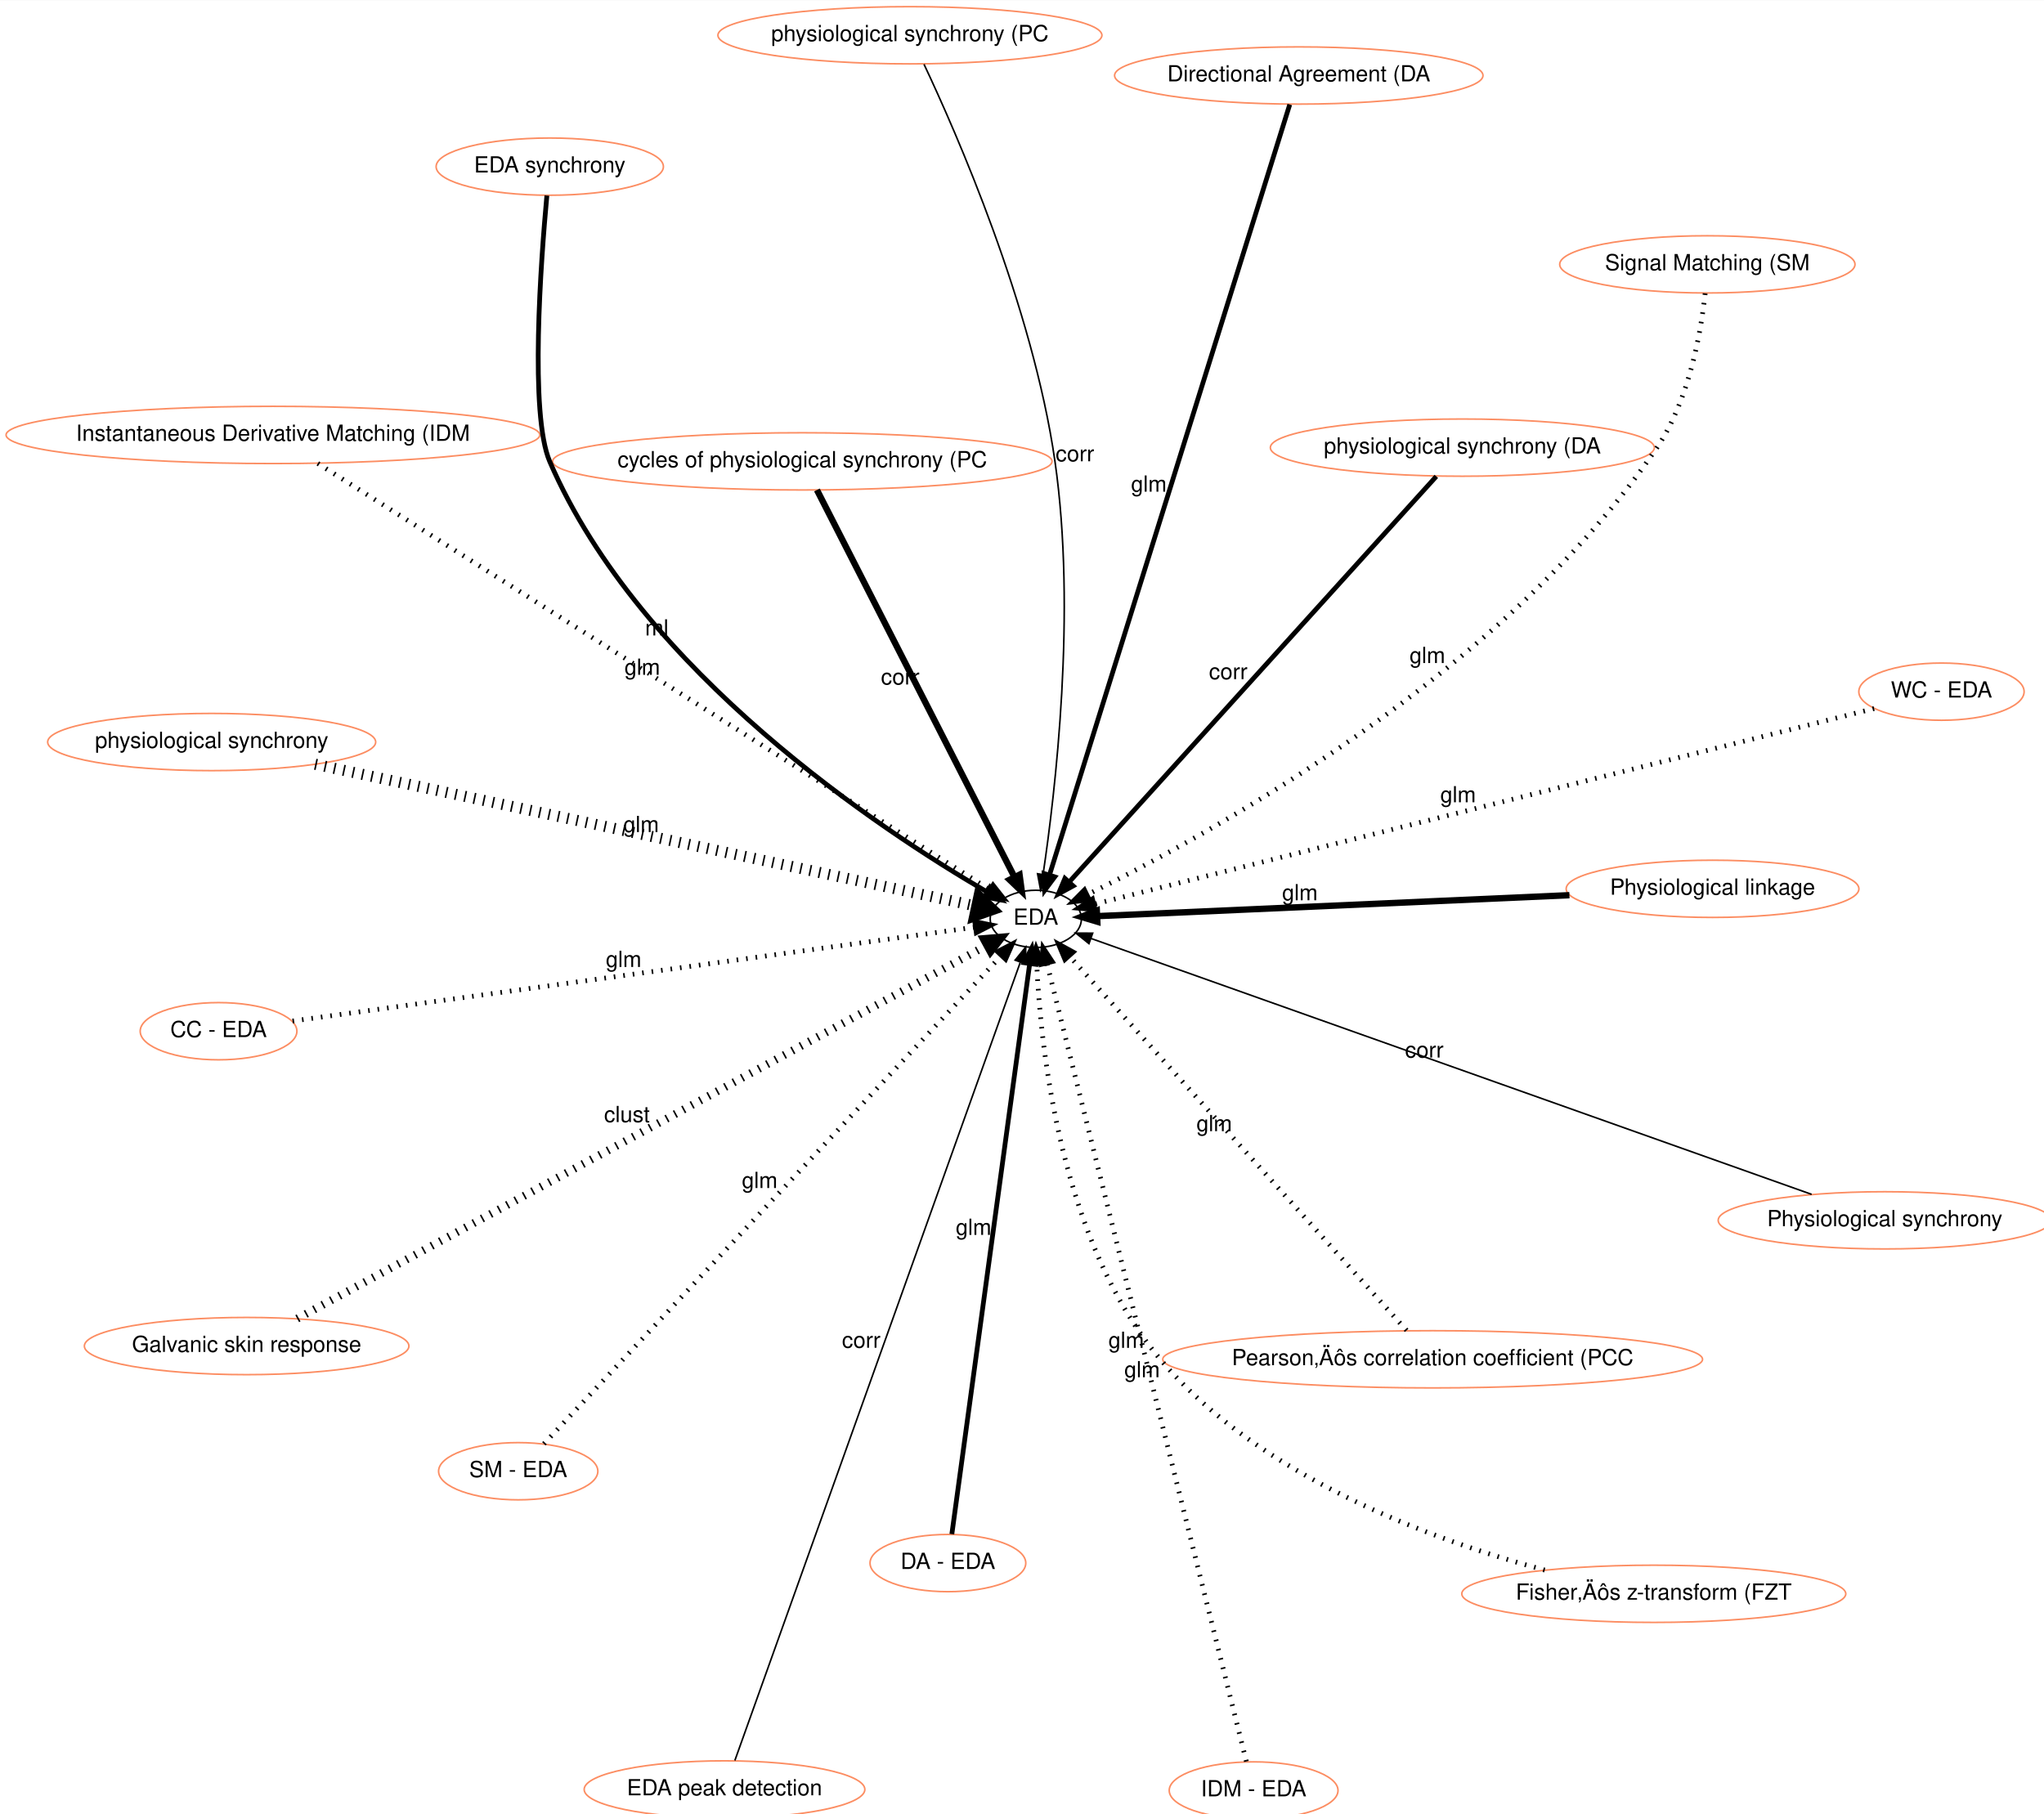
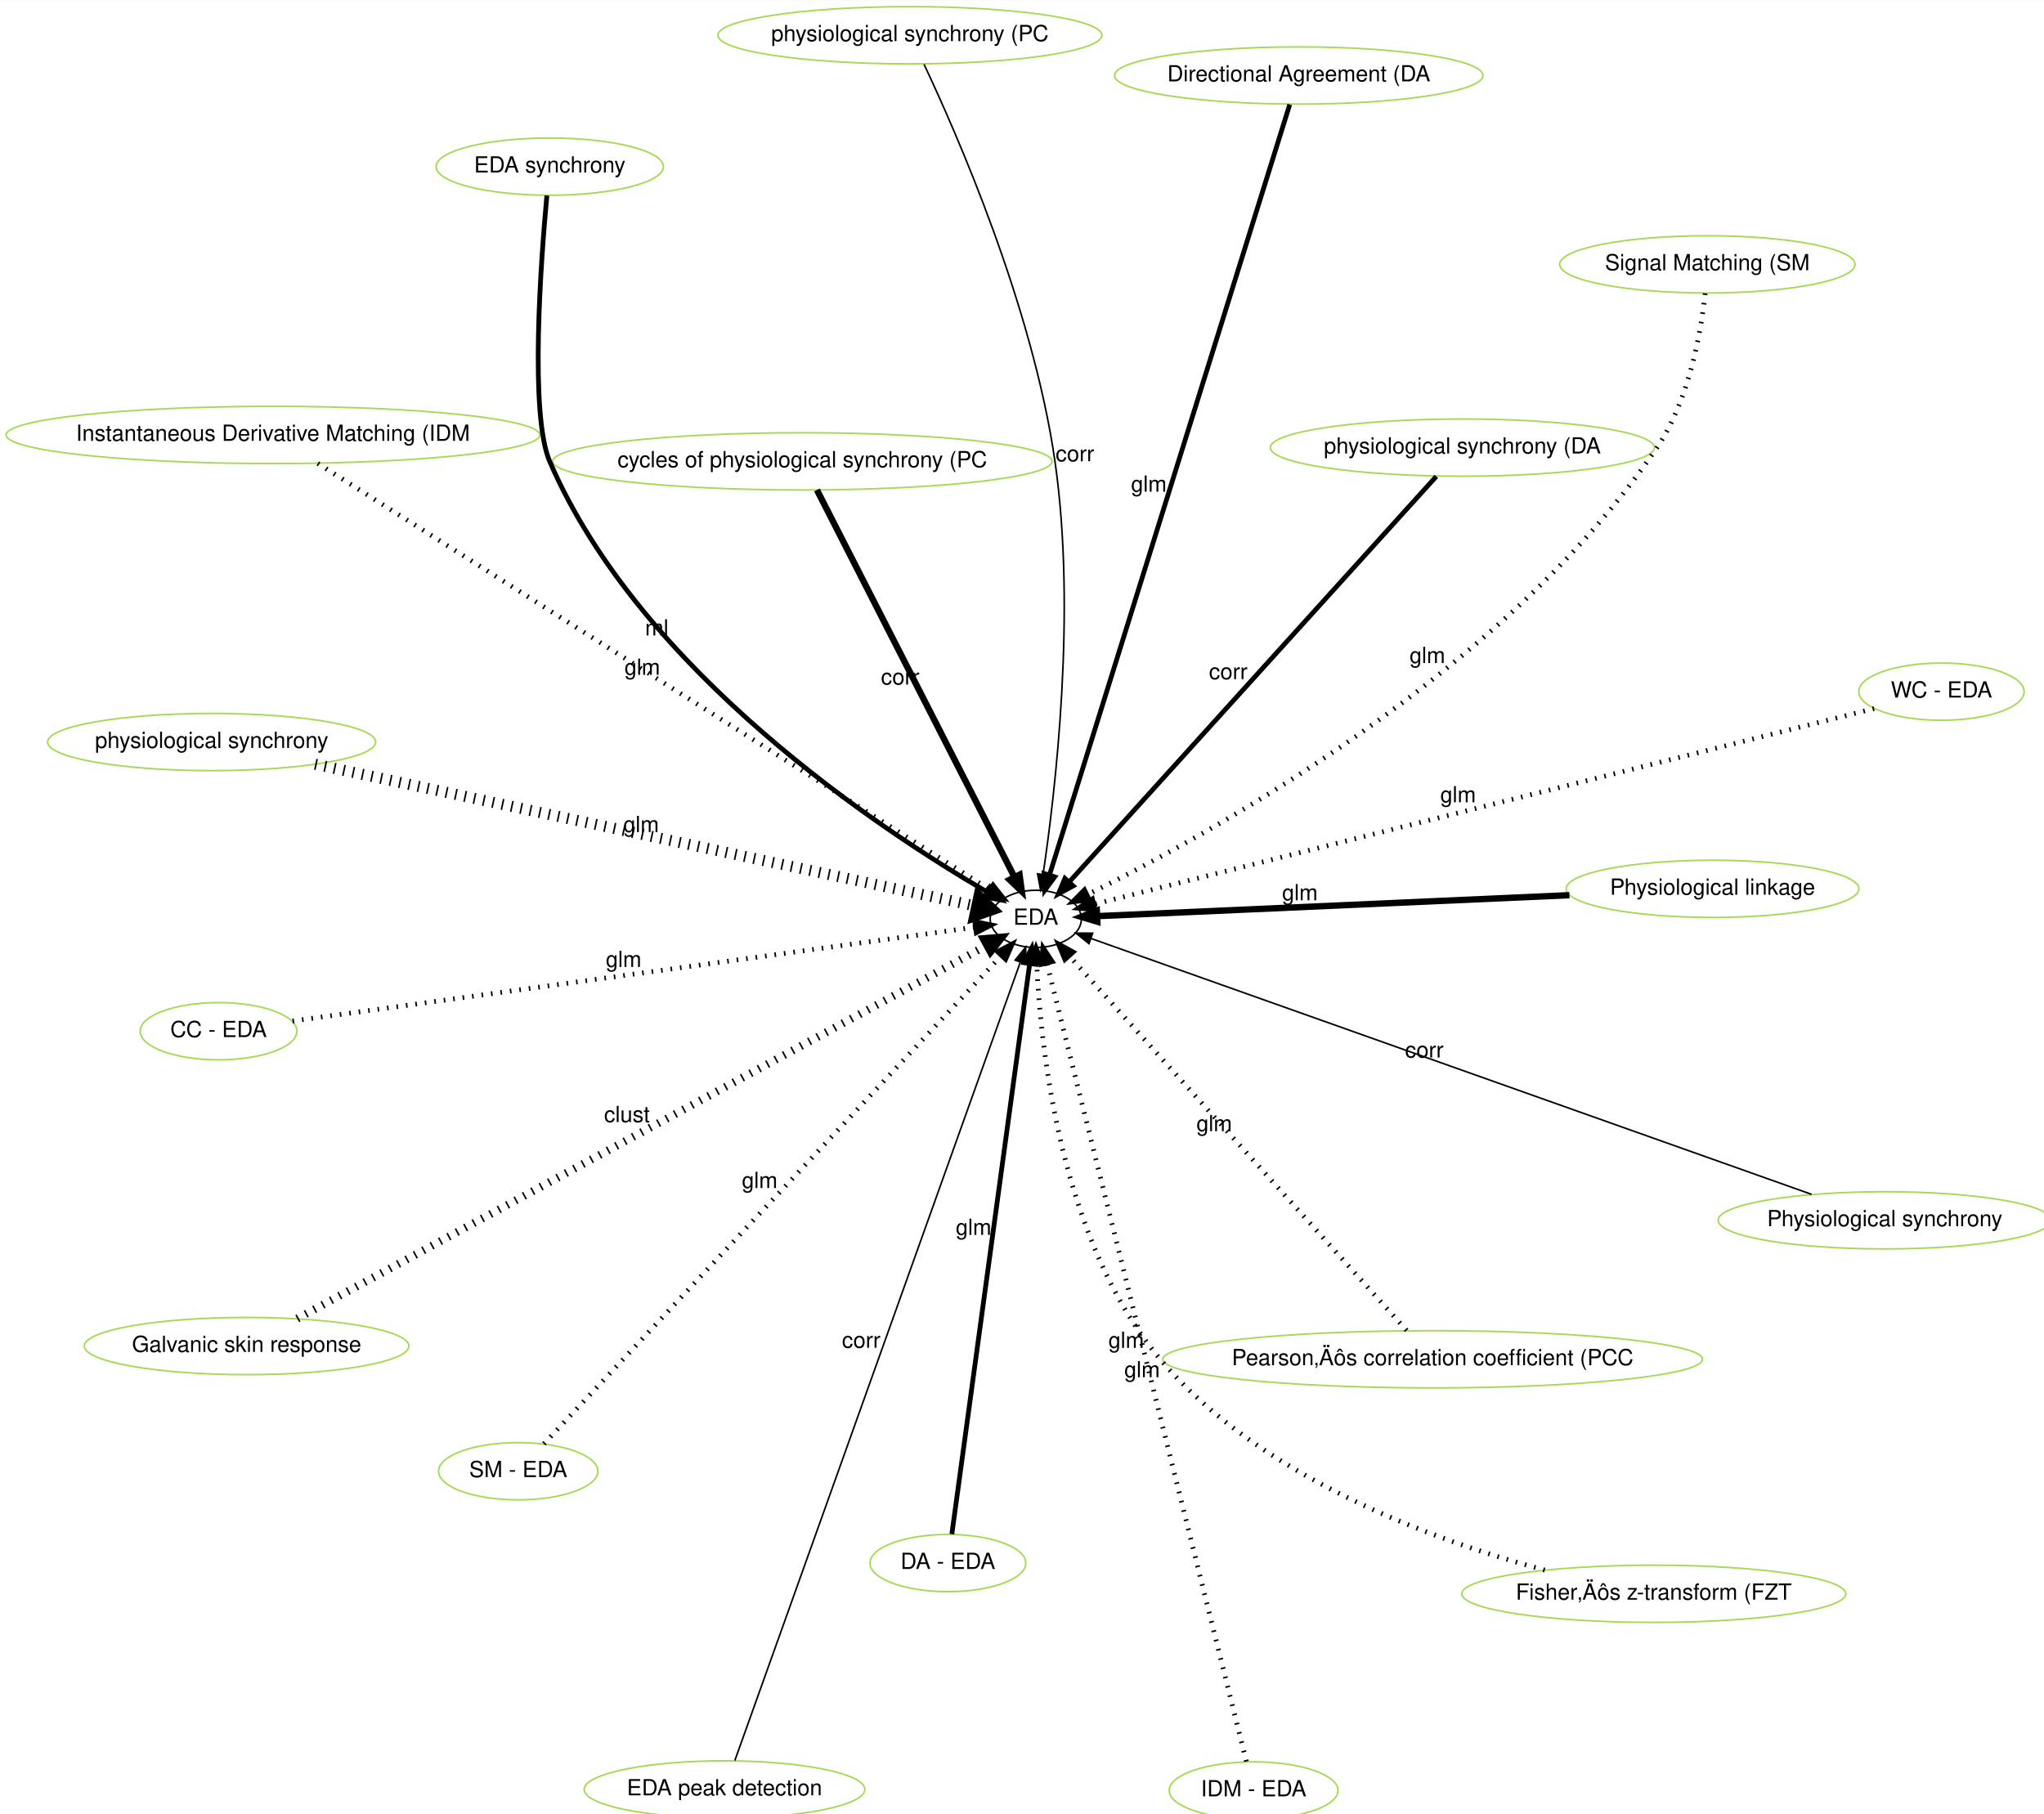
<svg xmlns="http://www.w3.org/2000/svg" xmlns:xlink="http://www.w3.org/1999/xlink" width="720pt" height="639pt" viewBox="0.00 0.00 720.00 638.79">
  <g id="graph0" class="graph" transform="scale(0.56 0.56) rotate(0) translate(4 1144.2)">
    <polygon fill="white" stroke="transparent" points="-4,4 -4,-1144.2 1290.18,-1144.2 1290.18,4 -4,4" />
    <g id="node1" class="node">
      <g id="a_node1">
        <a xlink:href="index.svg" xlink:title="EDA">
          <ellipse fill="none" stroke="black" cx="647.54" cy="-566.32" rx="28.7" ry="18" />
          <text text-anchor="middle" x="647.54" y="-562.62" font-family="Helvetica,sans-Serif" font-size="14.00">EDA</text>
        </a>
      </g>
    </g>
    <g id="node2" class="node">
      <g id="a_node2">
        <a xlink:href="https://scholar.google.com/scholar?hl=en&amp;q=Physiological%20Linkage%20of%20Dyadic%20Gaming%20Experience" xlink:title="Physiological linkage" target="_blank">
-           <ellipse fill="none" stroke="#fc8d62" cx="1073.22" cy="-585.22" rx="92.08" ry="18" />
+           <ellipse fill="none" stroke="#a6d854" cx="1073.22" cy="-585.22" rx="92.08" ry="18" />
          <text text-anchor="middle" x="1073.22" y="-581.52" font-family="Helvetica,sans-Serif" font-size="14.00">Physiological linkage</text>
        </a>
      </g>
    </g>
    <g id="edge1" class="edge">
      <path fill="none" stroke="black" stroke-width="4" d="M983.2,-581.22C891.26,-577.14 752.83,-571 686.15,-568.04" />
      <polygon fill="black" stroke="black" stroke-width="4" points="686.22,-564.54 676.08,-567.59 685.91,-571.53 686.22,-564.54" />
      <g id="a_edge1-label">
        <a xlink:title="4">
          <text text-anchor="middle" x="813.66" y="-578.01" font-family="Helvetica,sans-Serif" font-size="14.00">glm</text>
        </a>
      </g>
    </g>
    <g id="node3" class="node">
      <g id="a_node3">
        <a xlink:href="https://scholar.google.com/scholar?hl=en&amp;q=Are%20we%20together%20or%20not?%20The%20temporal%20interplay%20of%20monitoring,%20physiological%20arousal%20and%20physiological%20synchrony%20during%20a%20collaborative%20exam" xlink:title="EDA peak detection" target="_blank">
-           <ellipse fill="none" stroke="#fc8d62" cx="451.73" cy="-18.64" rx="88.28" ry="18" />
+           <ellipse fill="none" stroke="#a6d854" cx="451.73" cy="-18.64" rx="88.28" ry="18" />
          <text text-anchor="middle" x="451.73" y="-14.94" font-family="Helvetica,sans-Serif" font-size="14.00">EDA peak detection</text>
        </a>
      </g>
    </g>
    <g id="edge2" class="edge">
      <path fill="none" stroke="black" d="M458.24,-36.86C487.06,-117.45 603.13,-442.1 637.75,-538.93" />
      <polygon fill="black" stroke="black" points="634.54,-540.35 641.2,-548.59 641.13,-537.99 634.54,-540.35" />
      <g id="a_edge2-label">
        <a xlink:title="1">
          <text text-anchor="middle" x="537.72" y="-296.51" font-family="Helvetica,sans-Serif" font-size="14.00">corr</text>
        </a>
      </g>
    </g>
    <g id="node4" class="node">
      <g id="a_node4">
        <a xlink:href="https://scholar.google.com/scholar?hl=en&amp;q=Unpacking%20the%20relationship%20between%20existing%20and%20new%20measures%20of%20physiological%20synchrony%20and%20collaborative%20learning:%20a%20mixed%20methods%20study" xlink:title="physiological synchrony (PC" target="_blank">
-           <ellipse fill="none" stroke="#fc8d62" cx="568.35" cy="-1122.2" rx="120.78" ry="18" />
+           <ellipse fill="none" stroke="#a6d854" cx="568.35" cy="-1122.2" rx="120.78" ry="18" />
          <text text-anchor="middle" x="568.35" y="-1118.5" font-family="Helvetica,sans-Serif" font-size="14.00">physiological synchrony (PC</text>
        </a>
      </g>
    </g>
    <g id="edge3" class="edge">
      <path fill="none" stroke="black" d="M577.22,-1103.95C597.28,-1061.45 645.48,-952.03 659.57,-854.28 673.21,-759.73 659.81,-646.05 652.12,-594.36" />
      <polygon fill="black" stroke="black" points="655.56,-593.65 650.58,-584.3 648.64,-594.71 655.56,-593.65" />
      <g id="a_edge3-label">
        <a xlink:title="1">
          <text text-anchor="middle" x="672.12" y="-854.19" font-family="Helvetica,sans-Serif" font-size="14.00">corr</text>
        </a>
      </g>
    </g>
    <g id="node5" class="node">
      <g id="a_node5">
        <a xlink:href="https://scholar.google.com/scholar?hl=en&amp;q=Unpacking%20the%20relationship%20between%20existing%20and%20new%20measures%20of%20physiological%20synchrony%20and%20collaborative%20learning:%20a%20mixed%20methods%20study" xlink:title="physiological synchrony (DA" target="_blank">
-           <ellipse fill="none" stroke="#fc8d62" cx="915.84" cy="-862.79" rx="120.78" ry="18" />
+           <ellipse fill="none" stroke="#a6d854" cx="915.84" cy="-862.79" rx="120.78" ry="18" />
          <text text-anchor="middle" x="915.84" y="-859.09" font-family="Helvetica,sans-Serif" font-size="14.00">physiological synchrony (DA</text>
        </a>
      </g>
    </g>
    <g id="edge4" class="edge">
      <path fill="none" stroke="black" stroke-width="3" d="M899.46,-844.69C852.96,-793.3 720.13,-646.53 668.46,-589.44" />
      <polygon fill="black" stroke="black" stroke-width="3" points="671.03,-587.06 661.73,-582 665.84,-591.76 671.03,-587.06" />
      <g id="a_edge4-label">
        <a xlink:title="3">
          <text text-anchor="middle" x="768.57" y="-717.11" font-family="Helvetica,sans-Serif" font-size="14.00">corr</text>
        </a>
      </g>
    </g>
    <g id="node6" class="node">
      <g id="a_node6">
        <a xlink:href="https://scholar.google.com/scholar?hl=en&amp;q=Unpacking%20the%20relationship%20between%20existing%20and%20new%20measures%20of%20physiological%20synchrony%20and%20collaborative%20learning:%20a%20mixed%20methods%20study" xlink:title="cycles of physiological synchrony (PC" target="_blank">
-           <ellipse fill="none" stroke="#fc8d62" cx="500.69" cy="-854.14" rx="157.07" ry="18" />
+           <ellipse fill="none" stroke="#a6d854" cx="500.69" cy="-854.14" rx="157.07" ry="18" />
          <text text-anchor="middle" x="500.69" y="-850.44" font-family="Helvetica,sans-Serif" font-size="14.00">cycles of physiological synchrony (PC</text>
        </a>
      </g>
    </g>
    <g id="edge5" class="edge">
      <path fill="none" stroke="black" stroke-width="4" d="M509.88,-836.14C534.93,-787.04 604.51,-650.66 634.03,-592.81" />
      <polygon fill="black" stroke="black" stroke-width="4" points="637.31,-594.09 638.73,-583.59 631.07,-590.91 637.31,-594.09" />
      <g id="a_edge5-label">
        <a xlink:title="4">
          <text text-anchor="middle" x="562.25" y="-713.76" font-family="Helvetica,sans-Serif" font-size="14.00">corr</text>
        </a>
      </g>
    </g>
    <g id="node7" class="node">
      <g id="a_node7">
        <a xlink:href="https://scholar.google.com/scholar?hl=en&amp;q=Modeling%20Team-level%20Multimodal%20Dynamics%20during%20Multiparty%20Collaboration" xlink:title="Galvanic skin response" target="_blank">
-           <ellipse fill="none" stroke="#fc8d62" cx="151.14" cy="-297.58" rx="102.08" ry="18" />
+           <ellipse fill="none" stroke="#a6d854" cx="151.14" cy="-297.58" rx="102.08" ry="18" />
          <text text-anchor="middle" x="151.14" y="-293.88" font-family="Helvetica,sans-Serif" font-size="14.00">Galvanic skin response</text>
        </a>
      </g>
    </g>
    <g id="edge6" class="edge">
      <path fill="none" stroke="black" stroke-width="5" stroke-dasharray="1,5" d="M182.95,-314.8C272.86,-363.47 528.11,-501.66 616.76,-549.66" />
      <polygon fill="black" stroke="black" stroke-width="5" points="614.89,-553.62 625.77,-554.53 619.06,-545.93 614.89,-553.62" />
      <g id="a_edge6-label">
        <a xlink:title="5">
          <text text-anchor="middle" x="390.36" y="-438.47" font-family="Helvetica,sans-Serif" font-size="14.00">clust</text>
        </a>
      </g>
    </g>
    <g id="node8" class="node">
      <g id="a_node8">
        <a xlink:href="https://scholar.google.com/scholar?hl=en&amp;q=Predicting%20the%20Quality%20of%20Collaborative%20Problem%20Solving%20Through%20Linguistic%20Analysis%20of%20Discourse" xlink:title="Physiological synchrony" target="_blank">
-           <ellipse fill="none" stroke="#fc8d62" cx="1181.54" cy="-376.67" rx="104.78" ry="18" />
+           <ellipse fill="none" stroke="#a6d854" cx="1181.54" cy="-376.67" rx="104.78" ry="18" />
          <text text-anchor="middle" x="1181.54" y="-372.97" font-family="Helvetica,sans-Serif" font-size="14.00">Physiological synchrony</text>
        </a>
      </g>
    </g>
    <g id="edge7" class="edge">
      <path fill="none" stroke="black" d="M1135.55,-393C1030.59,-430.28 775.3,-520.95 682.23,-554" />
      <polygon fill="black" stroke="black" points="680.97,-550.74 672.71,-557.38 683.31,-557.33 680.97,-550.74" />
      <g id="a_edge7-label">
        <a xlink:title="1">
          <text text-anchor="middle" x="891.91" y="-479.07" font-family="Helvetica,sans-Serif" font-size="14.00">corr</text>
        </a>
      </g>
    </g>
    <g id="node9" class="node">
      <g id="a_node9">
        <a xlink:href="https://scholar.google.com/scholar?hl=en&amp;q=Shared%20Experiences%20of%20Technology%20and%20Trust:%20An%20Experimental%20Study%20of%20Physiological%20Compliance%20Between%20Active%20and%20Passive%20Users%20in%20Technology-Mediated%20Collaborative%20Encounters" xlink:title="SM - EDA" target="_blank">
-           <ellipse fill="none" stroke="#fc8d62" cx="321.97" cy="-218.83" rx="50.09" ry="18" />
+           <ellipse fill="none" stroke="#a6d854" cx="321.97" cy="-218.83" rx="50.09" ry="18" />
          <text text-anchor="middle" x="321.97" y="-215.13" font-family="Helvetica,sans-Serif" font-size="14.00">SM - EDA</text>
        </a>
      </g>
    </g>
    <g id="edge8" class="edge">
      <path fill="none" stroke="black" stroke-width="3" stroke-dasharray="1,5" d="M338.12,-236.06C391.87,-293.44 564.85,-478.06 625.93,-543.26" />
      <polygon fill="black" stroke="black" stroke-width="3" points="623.42,-545.7 632.81,-550.6 628.53,-540.91 623.42,-545.7" />
      <g id="a_edge8-label">
        <a xlink:title="3">
          <text text-anchor="middle" x="473.85" y="-397.01" font-family="Helvetica,sans-Serif" font-size="14.00">glm</text>
        </a>
      </g>
    </g>
    <g id="node10" class="node">
      <g id="a_node10">
        <a xlink:href="https://scholar.google.com/scholar?hl=en&amp;q=Shared%20Experiences%20of%20Technology%20and%20Trust:%20An%20Experimental%20Study%20of%20Physiological%20Compliance%20Between%20Active%20and%20Passive%20Users%20in%20Technology-Mediated%20Collaborative%20Encounters" xlink:title="IDM - EDA" target="_blank">
-           <ellipse fill="none" stroke="#fc8d62" cx="784.55" cy="-18" rx="53.09" ry="18" />
+           <ellipse fill="none" stroke="#a6d854" cx="784.55" cy="-18" rx="53.09" ry="18" />
          <text text-anchor="middle" x="784.55" y="-14.3" font-family="Helvetica,sans-Serif" font-size="14.00">IDM - EDA</text>
        </a>
      </g>
    </g>
    <g id="edge9" class="edge">
      <path fill="none" stroke="black" stroke-width="3" stroke-dasharray="1,5" d="M779.99,-36.24C759.86,-116.84 678.8,-441.24 654.48,-538.58" />
      <polygon fill="black" stroke="black" stroke-width="3" points="651.08,-537.74 652.05,-548.29 657.87,-539.44 651.08,-537.74" />
      <g id="a_edge9-label">
        <a xlink:title="3">
          <text text-anchor="middle" x="704.43" y="-296.44" font-family="Helvetica,sans-Serif" font-size="14.00">glm</text>
        </a>
      </g>
    </g>
    <g id="node11" class="node">
      <g id="a_node11">
        <a xlink:href="https://scholar.google.com/scholar?hl=en&amp;q=Shared%20Experiences%20of%20Technology%20and%20Trust:%20An%20Experimental%20Study%20of%20Physiological%20Compliance%20Between%20Active%20and%20Passive%20Users%20in%20Technology-Mediated%20Collaborative%20Encounters" xlink:title="DA - EDA" target="_blank">
-           <ellipse fill="none" stroke="#fc8d62" cx="592.25" cy="-161.05" rx="48.99" ry="18" />
+           <ellipse fill="none" stroke="#a6d854" cx="592.25" cy="-161.05" rx="48.99" ry="18" />
          <text text-anchor="middle" x="592.25" y="-157.35" font-family="Helvetica,sans-Serif" font-size="14.00">DA - EDA</text>
        </a>
      </g>
    </g>
    <g id="edge10" class="edge">
      <path fill="none" stroke="black" stroke-width="3" d="M594.73,-179.25C603.5,-243.54 633.07,-460.23 643.7,-538.13" />
      <polygon fill="black" stroke="black" stroke-width="3" points="640.25,-538.74 645.07,-548.17 647.18,-537.79 640.25,-538.74" />
      <g id="a_edge10-label">
        <a xlink:title="3">
          <text text-anchor="middle" x="608.4" y="-367.51" font-family="Helvetica,sans-Serif" font-size="14.00">glm</text>
        </a>
      </g>
    </g>
    <g id="node12" class="node">
      <g id="a_node12">
        <a xlink:href="https://scholar.google.com/scholar?hl=en&amp;q=Shared%20Experiences%20of%20Technology%20and%20Trust:%20An%20Experimental%20Study%20of%20Physiological%20Compliance%20Between%20Active%20and%20Passive%20Users%20in%20Technology-Mediated%20Collaborative%20Encounters" xlink:title="CC - EDA" target="_blank">
-           <ellipse fill="none" stroke="#fc8d62" cx="133.47" cy="-495.65" rx="49.29" ry="18" />
+           <ellipse fill="none" stroke="#a6d854" cx="133.47" cy="-495.65" rx="49.29" ry="18" />
          <text text-anchor="middle" x="133.47" y="-491.95" font-family="Helvetica,sans-Serif" font-size="14.00">CC - EDA</text>
        </a>
      </g>
    </g>
    <g id="edge11" class="edge">
      <path fill="none" stroke="black" stroke-width="3" stroke-dasharray="1,5" d="M180,-502.04C280.67,-515.88 517.05,-548.38 609.52,-561.1" />
      <polygon fill="black" stroke="black" stroke-width="3" points="609.17,-564.58 619.55,-562.47 610.12,-557.65 609.17,-564.58" />
      <g id="a_edge11-label">
        <a xlink:title="3">
          <text text-anchor="middle" x="388.28" y="-536.06" font-family="Helvetica,sans-Serif" font-size="14.00">glm</text>
        </a>
      </g>
    </g>
    <g id="node13" class="node">
      <g id="a_node13">
        <a xlink:href="https://scholar.google.com/scholar?hl=en&amp;q=Shared%20Experiences%20of%20Technology%20and%20Trust:%20An%20Experimental%20Study%20of%20Physiological%20Compliance%20Between%20Active%20and%20Passive%20Users%20in%20Technology-Mediated%20Collaborative%20Encounters" xlink:title="WC - EDA" target="_blank">
-           <ellipse fill="none" stroke="#fc8d62" cx="1217.22" cy="-709.26" rx="51.99" ry="18" />
+           <ellipse fill="none" stroke="#a6d854" cx="1217.22" cy="-709.26" rx="51.99" ry="18" />
          <text text-anchor="middle" x="1217.22" y="-705.56" font-family="Helvetica,sans-Serif" font-size="14.00">WC - EDA</text>
        </a>
      </g>
    </g>
    <g id="edge12" class="edge">
      <path fill="none" stroke="black" stroke-width="3" stroke-dasharray="1,5" d="M1174.86,-698.63C1067.29,-671.64 784.94,-600.8 684.04,-575.48" />
      <polygon fill="black" stroke="black" stroke-width="3" points="684.85,-572.08 674.3,-573.04 683.15,-578.86 684.85,-572.08" />
      <g id="a_edge12-label">
        <a xlink:title="3">
          <text text-anchor="middle" x="913.18" y="-639.66" font-family="Helvetica,sans-Serif" font-size="14.00">glm</text>
        </a>
      </g>
    </g>
    <g id="node14" class="node">
      <g id="a_node14">
        <a xlink:href="https://scholar.google.com/scholar?hl=en&amp;q=Investigating%20collaborative%20learning%20success%20with%20physiological%20coupling%20indices%20based%20on%20electrodermal%20activity" xlink:title="Signal Matching (SM" target="_blank">
-           <ellipse fill="none" stroke="#fc8d62" cx="1069.96" cy="-978.07" rx="92.88" ry="18" />
+           <ellipse fill="none" stroke="#a6d854" cx="1069.96" cy="-978.07" rx="92.88" ry="18" />
          <text text-anchor="middle" x="1069.96" y="-974.37" font-family="Helvetica,sans-Serif" font-size="14.00">Signal Matching (SM</text>
        </a>
      </g>
    </g>
    <g id="edge13" class="edge">
      <path fill="none" stroke="black" stroke-width="3" stroke-dasharray="1,5" d="M1068.57,-959.8C1065.98,-935.74 1058.66,-892.97 1038.33,-862.92 942.18,-720.81 755.36,-618.69 680.11,-581.62" />
      <polygon fill="black" stroke="black" stroke-width="3" points="681.19,-578.26 670.67,-577.03 678.13,-584.55 681.19,-578.26" />
      <g id="a_edge13-label">
        <a xlink:title="3">
          <text text-anchor="middle" x="893.85" y="-727.27" font-family="Helvetica,sans-Serif" font-size="14.00">glm</text>
        </a>
      </g>
    </g>
    <g id="node15" class="node">
      <g id="a_node15">
        <a xlink:href="https://scholar.google.com/scholar?hl=en&amp;q=Investigating%20collaborative%20learning%20success%20with%20physiological%20coupling%20indices%20based%20on%20electrodermal%20activity" xlink:title="Directional Agreement (DA" target="_blank">
-           <ellipse fill="none" stroke="#fc8d62" cx="812.96" cy="-1096.89" rx="115.88" ry="18" />
+           <ellipse fill="none" stroke="#a6d854" cx="812.96" cy="-1096.89" rx="115.88" ry="18" />
          <text text-anchor="middle" x="812.96" y="-1093.19" font-family="Helvetica,sans-Serif" font-size="14.00">Directional Agreement (DA</text>
        </a>
      </g>
    </g>
    <g id="edge14" class="edge">
      <path fill="none" stroke="black" stroke-width="3" d="M807.27,-1078.63C782.71,-999.86 685.76,-688.89 656.17,-593.98" />
      <polygon fill="black" stroke="black" stroke-width="3" points="659.45,-592.74 653.13,-584.24 652.76,-594.83 659.45,-592.74" />
      <g id="a_edge14-label">
        <a xlink:title="3">
          <text text-anchor="middle" x="718.65" y="-835.08" font-family="Helvetica,sans-Serif" font-size="14.00">glm</text>
        </a>
      </g>
    </g>
    <g id="node16" class="node">
      <g id="a_node16">
        <a xlink:href="https://scholar.google.com/scholar?hl=en&amp;q=Investigating%20collaborative%20learning%20success%20with%20physiological%20coupling%20indices%20based%20on%20electrodermal%20activity" xlink:title="Pearson‚Äôs correlation coefficient (PCC" target="_blank">
-           <ellipse fill="none" stroke="#fc8d62" cx="897.16" cy="-289.24" rx="169.77" ry="18" />
+           <ellipse fill="none" stroke="#a6d854" cx="897.16" cy="-289.24" rx="169.77" ry="18" />
          <text text-anchor="middle" x="897.16" y="-285.54" font-family="Helvetica,sans-Serif" font-size="14.00">Pearson‚Äôs correlation coefficient (PCC</text>
        </a>
      </g>
    </g>
    <g id="edge15" class="edge">
      <path fill="none" stroke="black" stroke-width="3" stroke-dasharray="1,5" d="M880.78,-307.42C837.04,-355.97 717.49,-488.67 668.7,-542.83" />
      <polygon fill="black" stroke="black" stroke-width="3" points="665.86,-540.76 661.77,-550.53 671.06,-545.44 665.86,-540.76" />
      <g id="a_edge15-label">
        <a xlink:title="3">
          <text text-anchor="middle" x="759.79" y="-432.76" font-family="Helvetica,sans-Serif" font-size="14.00">glm</text>
        </a>
      </g>
    </g>
    <g id="node17" class="node">
      <g id="a_node17">
        <a xlink:href="https://scholar.google.com/scholar?hl=en&amp;q=Investigating%20collaborative%20learning%20success%20with%20physiological%20coupling%20indices%20based%20on%20electrodermal%20activity" xlink:title="Fisher‚Äôs z-transform (FZT" target="_blank">
-           <ellipse fill="none" stroke="#fc8d62" cx="1036.26" cy="-141.72" rx="120.78" ry="18" />
+           <ellipse fill="none" stroke="#a6d854" cx="1036.26" cy="-141.72" rx="120.78" ry="18" />
          <text text-anchor="middle" x="1036.26" y="-138.02" font-family="Helvetica,sans-Serif" font-size="14.00">Fisher‚Äôs z-transform (FZT</text>
        </a>
      </g>
    </g>
    <g id="edge16" class="edge">
      <path fill="none" stroke="black" stroke-width="3" stroke-dasharray="1,5" d="M967.67,-156.63C896.99,-175.52 788.57,-214.97 725.93,-289.13 663.57,-362.93 650.69,-483.21 648.12,-537.78" />
      <polygon fill="black" stroke="black" stroke-width="3" points="644.61,-537.96 647.73,-548.09 651.61,-538.23 644.61,-537.96" />
      <g id="a_edge16-label">
        <a xlink:title="3">
          <text text-anchor="middle" x="714.4" y="-277.95" font-family="Helvetica,sans-Serif" font-size="14.00">glm</text>
        </a>
      </g>
    </g>
    <g id="node18" class="node">
      <g id="a_node18">
        <a xlink:href="https://scholar.google.com/scholar?hl=en&amp;q=Investigating%20collaborative%20learning%20success%20with%20physiological%20coupling%20indices%20based%20on%20electrodermal%20activity" xlink:title="Instantaneous Derivative Matching (IDM" target="_blank">
-           <ellipse fill="none" stroke="#fc8d62" cx="167.69" cy="-870.76" rx="167.87" ry="18" />
+           <ellipse fill="none" stroke="#a6d854" cx="167.69" cy="-870.76" rx="167.87" ry="18" />
          <text text-anchor="middle" x="167.69" y="-867.06" font-family="Helvetica,sans-Serif" font-size="14.00">Instantaneous Derivative Matching (IDM</text>
        </a>
      </g>
    </g>
    <g id="edge17" class="edge">
      <path fill="none" stroke="black" stroke-width="3" stroke-dasharray="1,5" d="M195.91,-852.85C280.8,-799 533.18,-638.88 618.78,-584.57" />
      <polygon fill="black" stroke="black" stroke-width="3" points="620.65,-587.53 627.22,-579.22 616.9,-581.62 620.65,-587.53" />
      <g id="a_edge17-label">
        <a xlink:title="3">
          <text text-anchor="middle" x="400.03" y="-719.86" font-family="Helvetica,sans-Serif" font-size="14.00">glm</text>
        </a>
      </g>
    </g>
    <g id="node19" class="node">
      <g id="a_node19">
        <a xlink:href="https://scholar.google.com/scholar?hl=en&amp;q=What%20does%20physiological%20synchrony%20reveal%20about%20metacognitive%20experiences%20and%20group%20performance?" xlink:title="physiological synchrony" target="_blank">
-           <ellipse fill="none" stroke="#fc8d62" cx="129.15" cy="-677.57" rx="103.18" ry="18" />
+           <ellipse fill="none" stroke="#a6d854" cx="129.15" cy="-677.57" rx="103.18" ry="18" />
          <text text-anchor="middle" x="129.15" y="-673.87" font-family="Helvetica,sans-Serif" font-size="14.00">physiological synchrony</text>
        </a>
      </g>
    </g>
    <g id="edge18" class="edge">
      <path fill="none" stroke="black" stroke-width="7" stroke-dasharray="1,5" d="M194.28,-663.6C304.16,-640.02 522.92,-593.07 610.26,-574.32" />
      <polygon fill="black" stroke="black" stroke-width="7" points="611.75,-580.27 620.24,-572.18 609.18,-568.29 611.75,-580.27" />
      <g id="a_edge18-label">
        <a xlink:title="7">
          <text text-anchor="middle" x="399.28" y="-620.93" font-family="Helvetica,sans-Serif" font-size="14.00">glm</text>
        </a>
      </g>
    </g>
    <g id="node20" class="node">
      <g id="a_node20">
        <a xlink:href="https://scholar.google.com/scholar?hl=en&amp;q=Predicting%20Collaborative%20Learning%20Quality%20through%20Physiological%20Synchrony%20Recorded%20by%20Wearable%20Biosensors" xlink:title="EDA synchrony" target="_blank">
-           <ellipse fill="none" stroke="#fc8d62" cx="341.81" cy="-1039.56" rx="71.49" ry="18" />
+           <ellipse fill="none" stroke="#a6d854" cx="341.81" cy="-1039.56" rx="71.49" ry="18" />
          <text text-anchor="middle" x="341.81" y="-1035.86" font-family="Helvetica,sans-Serif" font-size="14.00">EDA synchrony</text>
        </a>
      </g>
    </g>
    <g id="edge19" class="edge">
      <path fill="none" stroke="black" stroke-width="3" d="M340,-1021.36C336.25,-980.68 329,-883.65 341.81,-854 399.12,-721.37 551.02,-621.64 616.64,-583.39" />
      <polygon fill="black" stroke="black" stroke-width="3" points="618.75,-586.21 625.67,-578.2 615.26,-580.15 618.75,-586.21" />
      <g id="a_edge19-label">
        <a xlink:title="3">
          <text text-anchor="middle" x="409.15" y="-744.61" font-family="Helvetica,sans-Serif" font-size="14.00">ml</text>
        </a>
      </g>
    </g>
  </g>
</svg>
